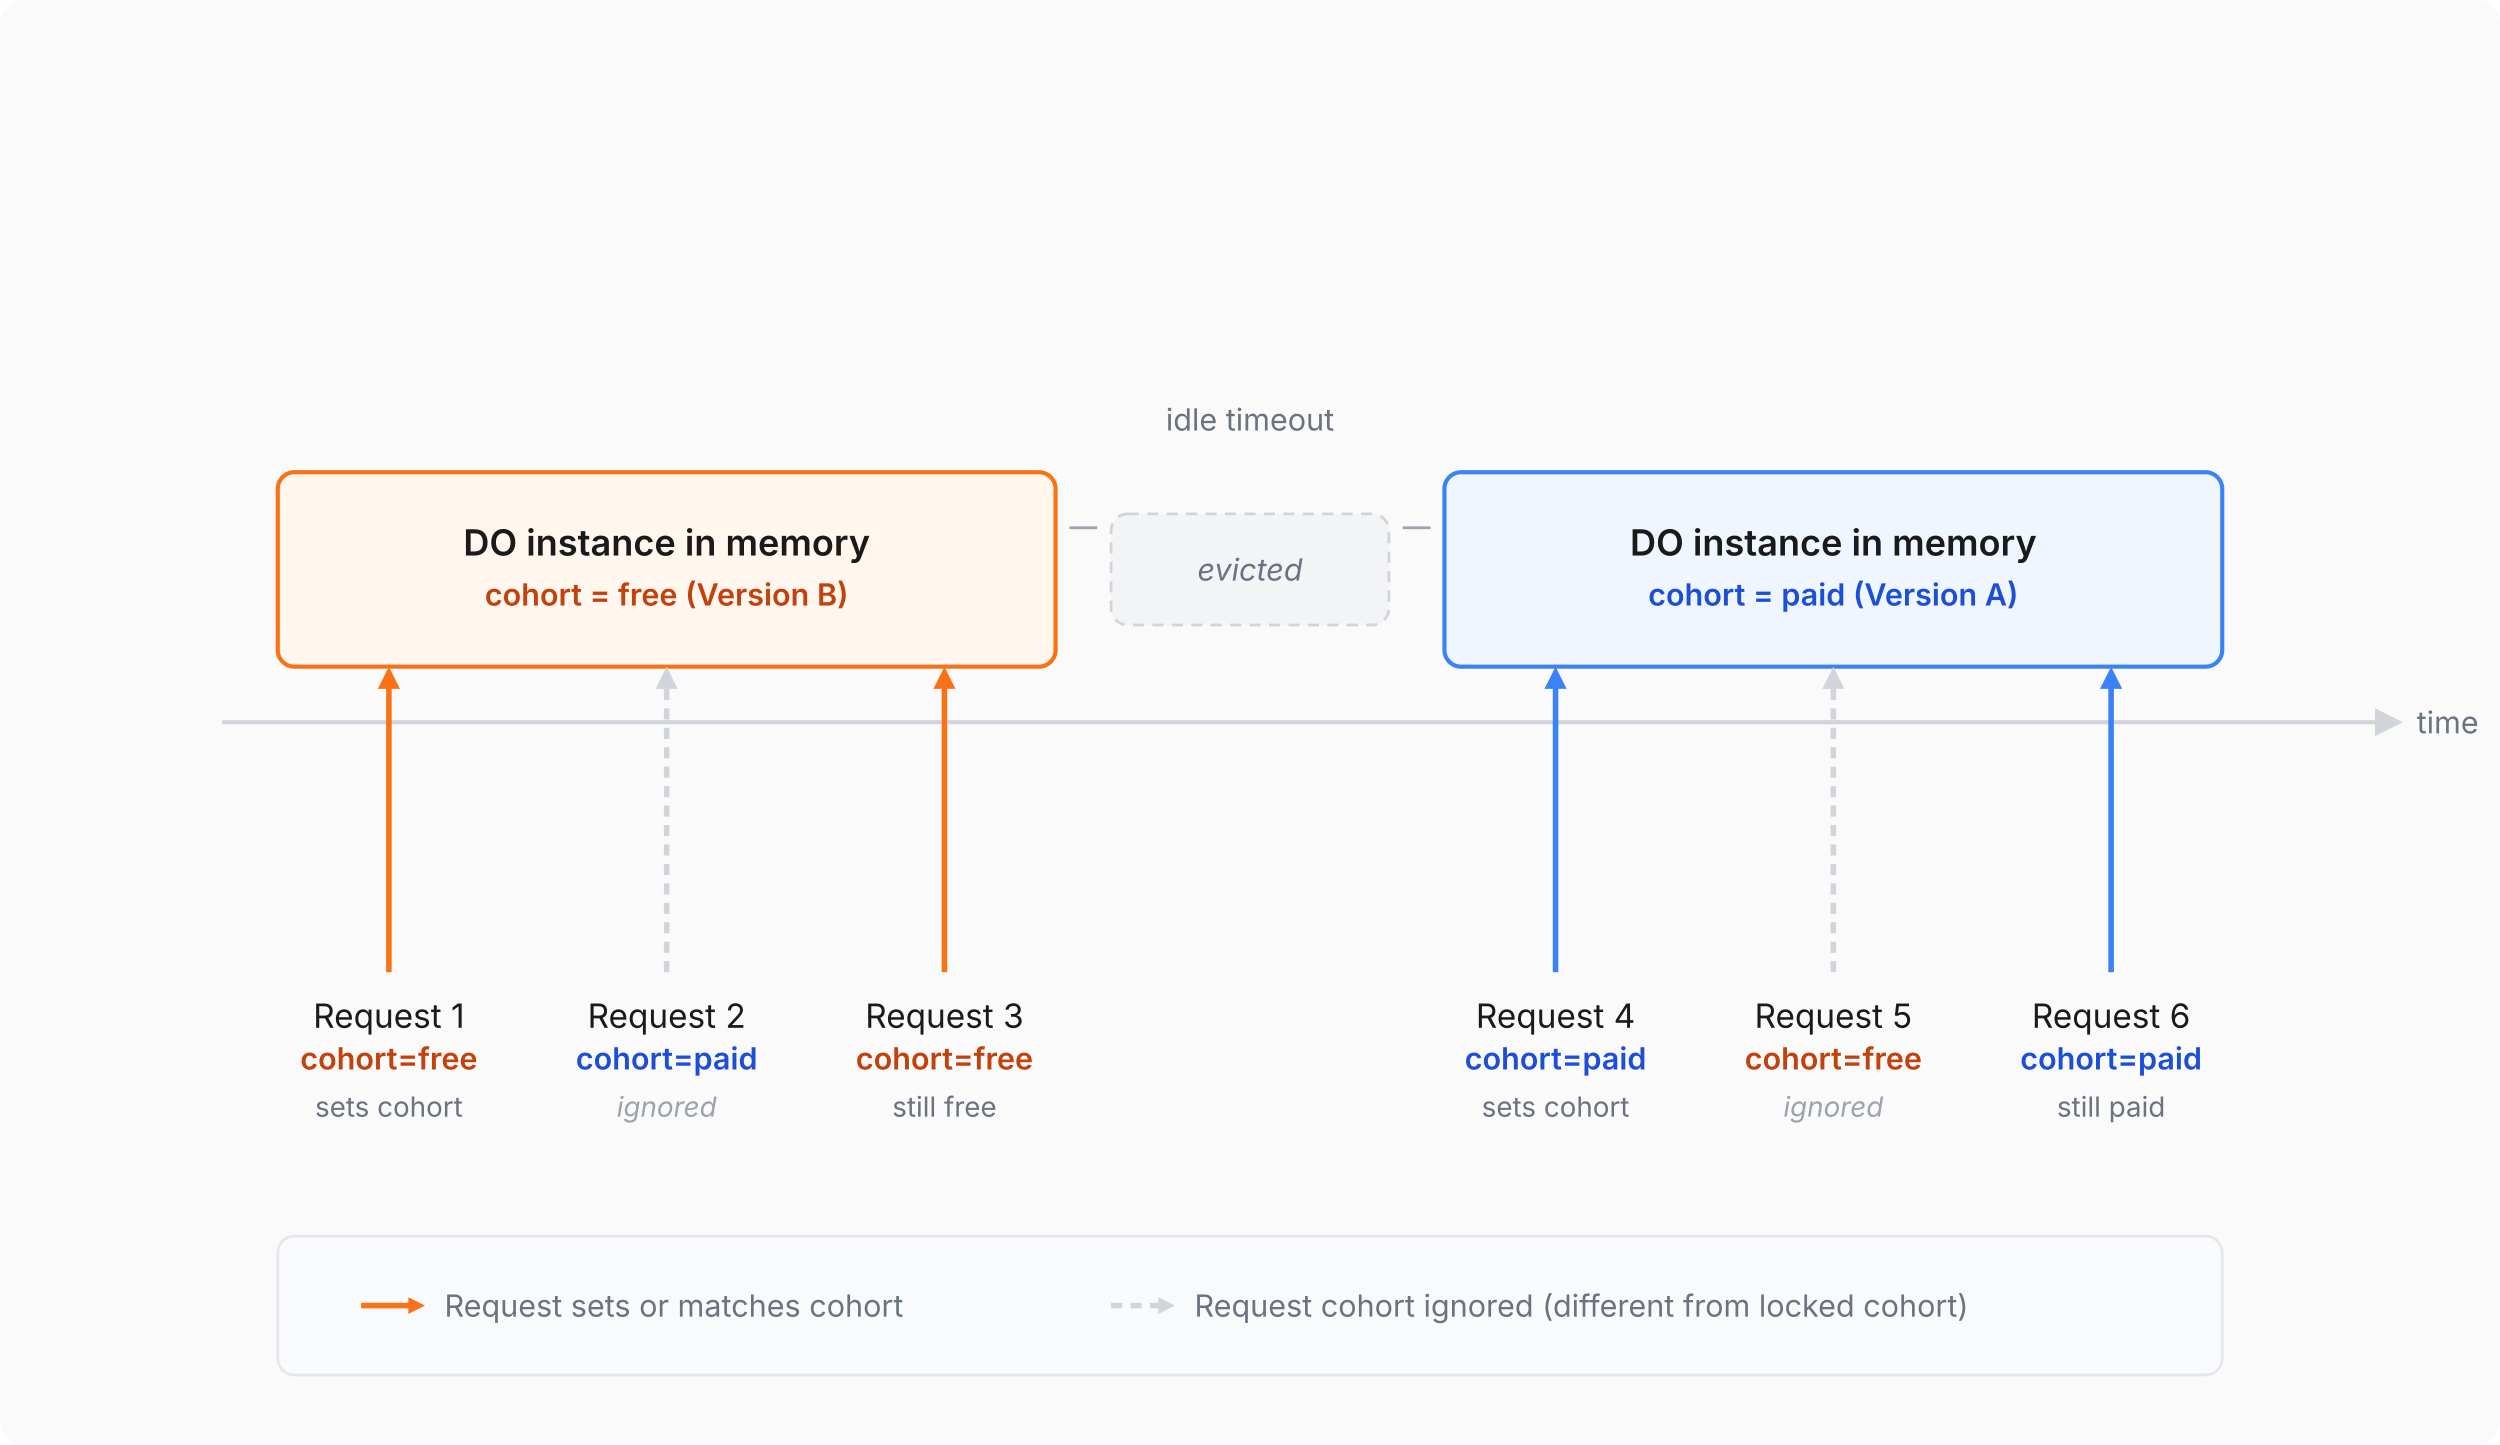
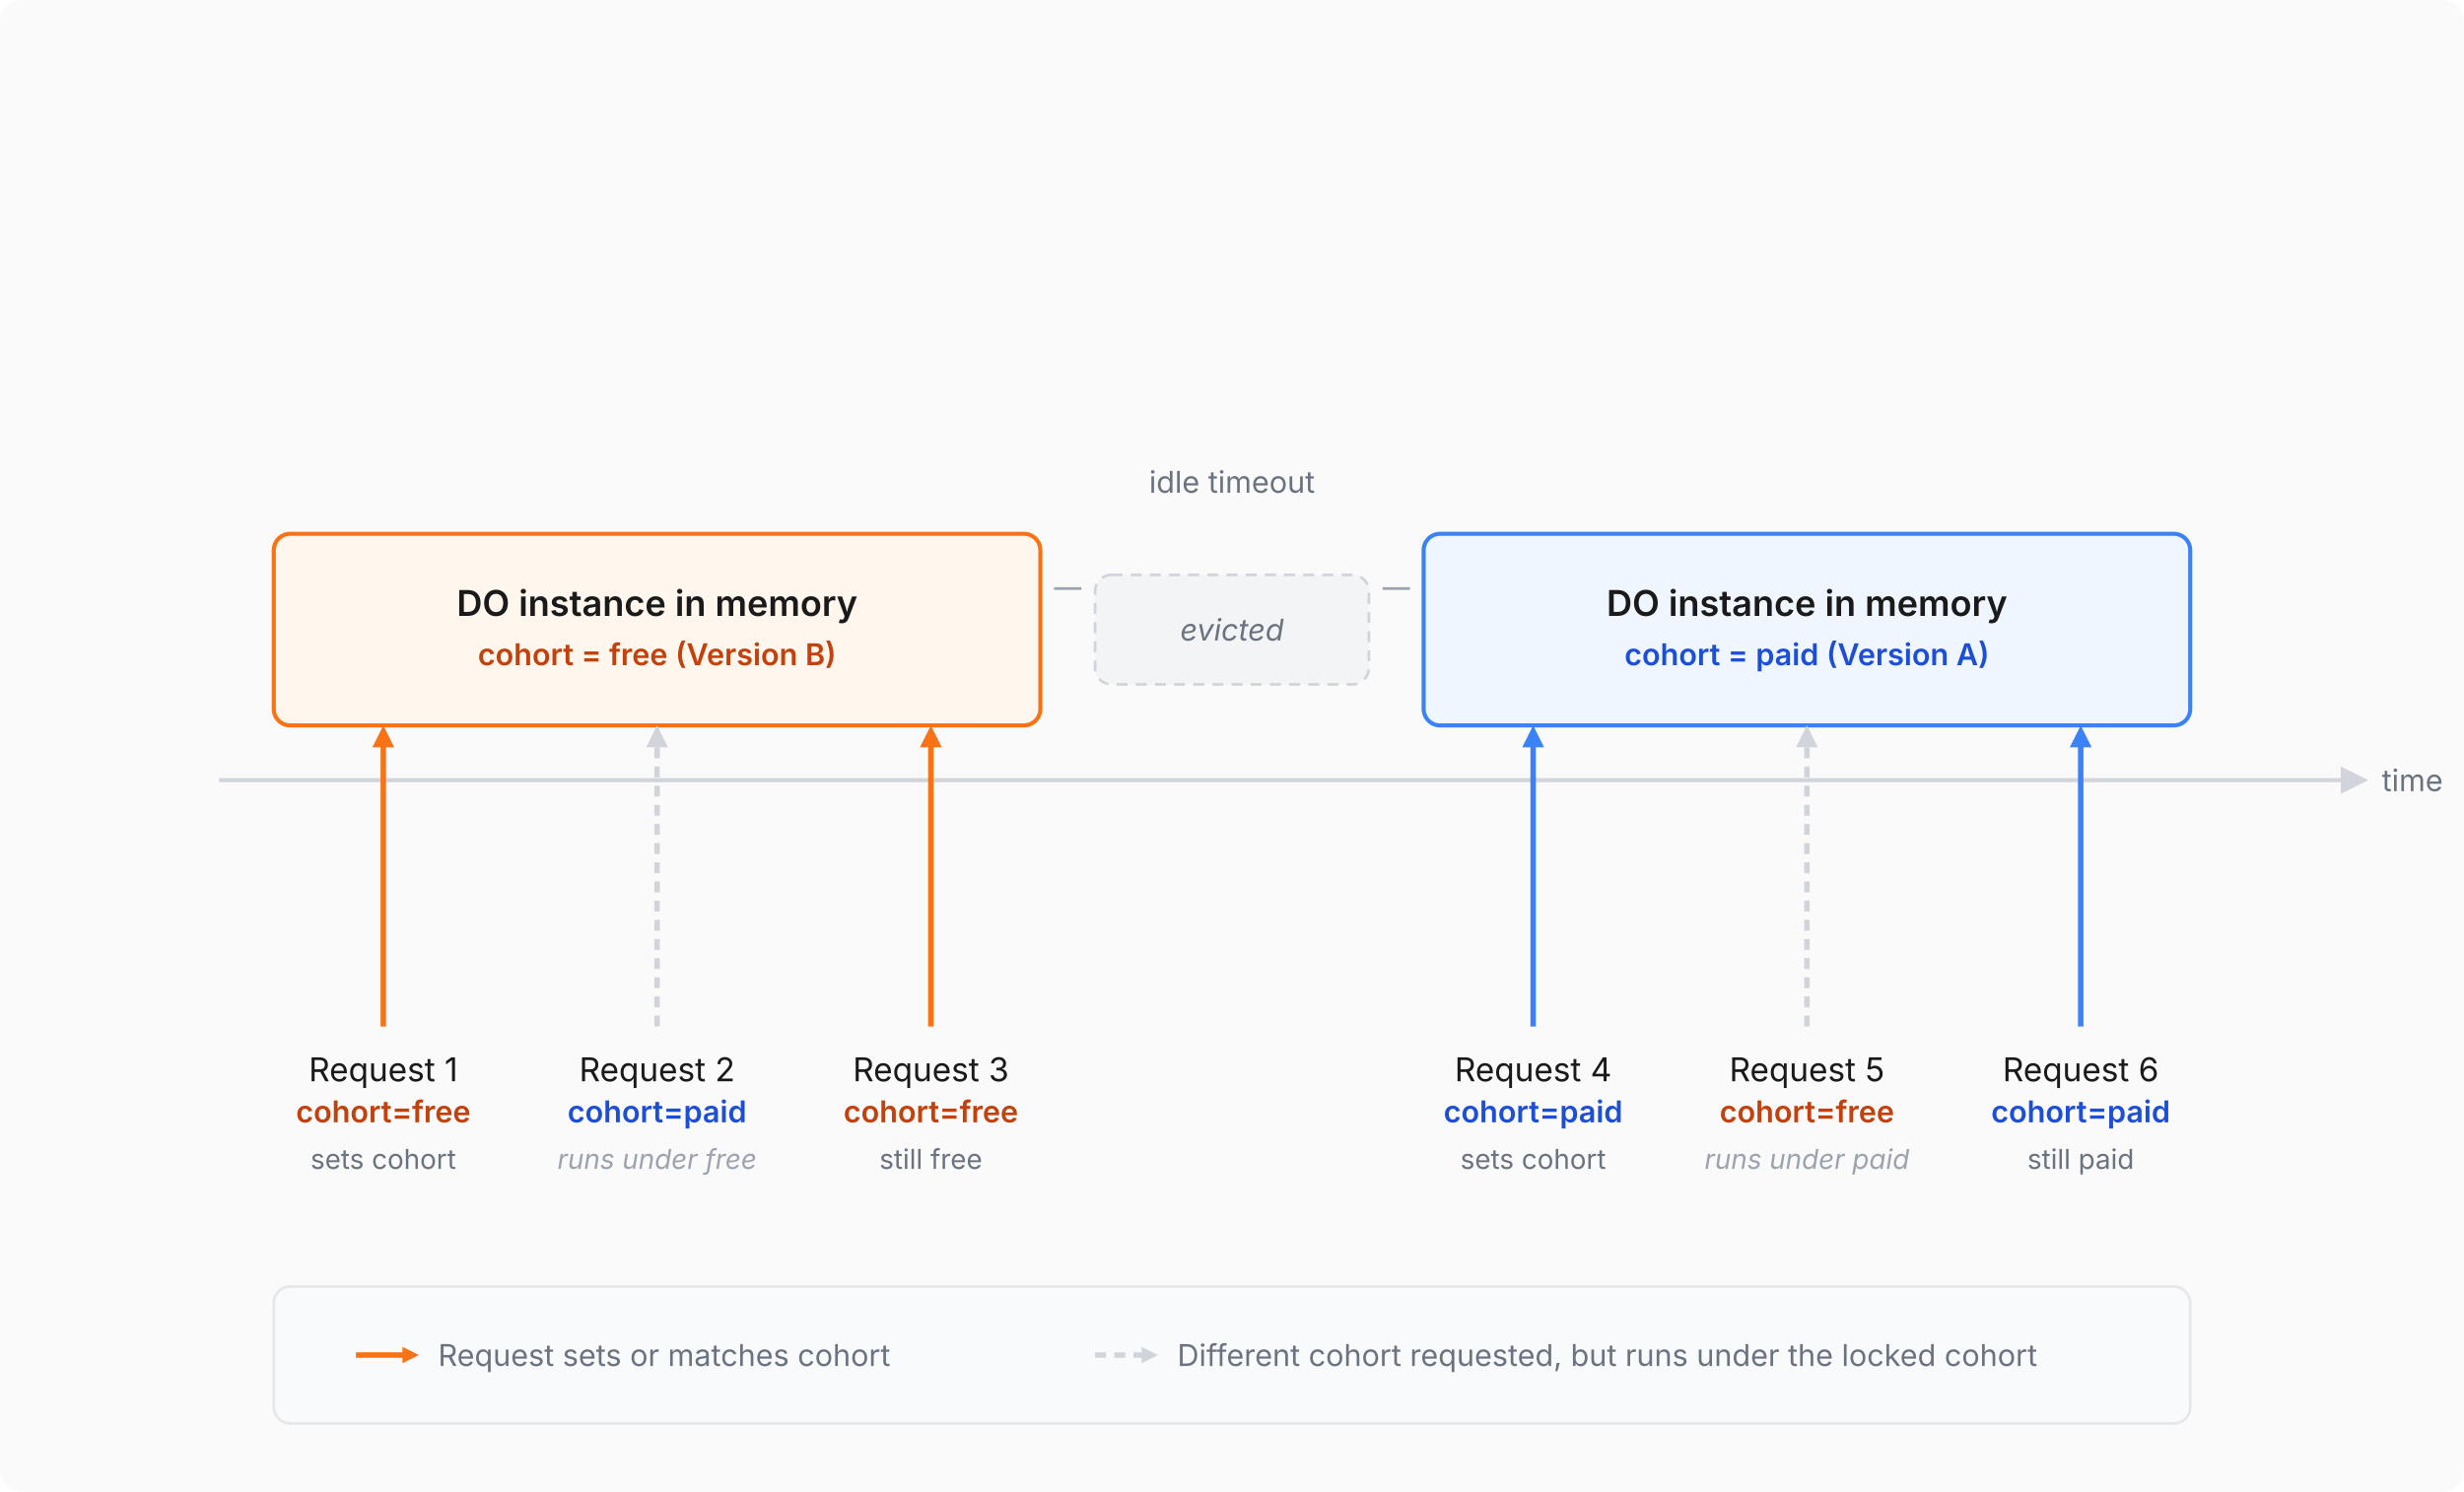
- <svg xmlns="http://www.w3.org/2000/svg" viewBox="0 0 900 520" fill="none">
+ <svg xmlns="http://www.w3.org/2000/svg" viewBox="0 0 900 545" fill="none">
  <style>
    text { font-family: -apple-system, BlinkMacSystemFont, 'Segoe UI', sans-serif; }
+     .heading { font-size: 14px; font-weight: 600; fill: #1a1a1a; }
    .title { font-size: 13px; font-weight: 600; fill: #1a1a1a; }
    .label { font-size: 12px; fill: #1a1a1a; }
    .sublabel { font-size: 11px; fill: #6b7280; }
    .cohort-free { font-size: 11px; font-weight: 600; fill: #c2410c; }
    .cohort-paid { font-size: 11px; font-weight: 600; fill: #1d4ed8; }
    .ignored { font-size: 10px; fill: #9ca3af; font-style: italic; }
    .evicted { font-size: 11px; fill: #6b7280; font-style: italic; }
    .arrow-label { font-size: 10px; fill: #6b7280; }
  </style>
-   <rect width="900" height="520" fill="#fafafa" rx="8" />
-   <line x1="80" y1="260" x2="860" y2="260" stroke="#d1d5db" stroke-width="1.5" />
-   <polygon points="855,255 865,260 855,265" fill="#d1d5db" />
-   <text x="870" y="264" class="sublabel">time</text>
-   <rect x="100" y="170" width="280" height="70" rx="6" fill="#fff7ed" stroke="#f97316" stroke-width="1.5" />
-   <text x="240" y="200" text-anchor="middle" class="title">DO instance in memory</text>
-   <text x="240" y="218" text-anchor="middle" class="cohort-free">cohort = free (Version B)</text>
-   <rect x="400" y="185" width="100" height="40" rx="6" fill="#f3f4f6" stroke="#d1d5db" stroke-width="1" stroke-dasharray="4 3" />
-   <text x="450" y="209" text-anchor="middle" class="evicted">evicted</text>
-   <rect x="520" y="170" width="280" height="70" rx="6" fill="#eff6ff" stroke="#3b82f6" stroke-width="1.5" />
-   <text x="660" y="200" text-anchor="middle" class="title">DO instance in memory</text>
-   <text x="660" y="218" text-anchor="middle" class="cohort-paid">cohort = paid (Version A)</text>
-   <line x1="140" y1="350" x2="140" y2="245" stroke="#f97316" stroke-width="2" />
-   <polygon points="136,248 140,240 144,248" fill="#f97316" />
-   <text x="140" y="370" text-anchor="middle" class="label">Request 1</text>
-   <text x="140" y="385" text-anchor="middle" class="cohort-free">cohort=free</text>
-   <text x="140" y="402" text-anchor="middle" class="arrow-label">sets cohort</text>
-   <line x1="240" y1="350" x2="240" y2="245" stroke="#d1d5db" stroke-width="2" stroke-dasharray="4 3" />
-   <polygon points="236,248 240,240 244,248" fill="#d1d5db" />
-   <text x="240" y="370" text-anchor="middle" class="label">Request 2</text>
-   <text x="240" y="385" text-anchor="middle" class="cohort-paid">cohort=paid</text>
-   <text x="240" y="402" text-anchor="middle" class="ignored">ignored</text>
-   <line x1="340" y1="350" x2="340" y2="245" stroke="#f97316" stroke-width="2" />
-   <polygon points="336,248 340,240 344,248" fill="#f97316" />
-   <text x="340" y="370" text-anchor="middle" class="label">Request 3</text>
-   <text x="340" y="385" text-anchor="middle" class="cohort-free">cohort=free</text>
-   <text x="340" y="402" text-anchor="middle" class="arrow-label">still free</text>
-   <line x1="560" y1="350" x2="560" y2="245" stroke="#3b82f6" stroke-width="2" />
-   <polygon points="556,248 560,240 564,248" fill="#3b82f6" />
-   <text x="560" y="370" text-anchor="middle" class="label">Request 4</text>
-   <text x="560" y="385" text-anchor="middle" class="cohort-paid">cohort=paid</text>
-   <text x="560" y="402" text-anchor="middle" class="arrow-label">sets cohort</text>
-   <line x1="660" y1="350" x2="660" y2="245" stroke="#d1d5db" stroke-width="2" stroke-dasharray="4 3" />
-   <polygon points="656,248 660,240 664,248" fill="#d1d5db" />
-   <text x="660" y="370" text-anchor="middle" class="label">Request 5</text>
-   <text x="660" y="385" text-anchor="middle" class="cohort-free">cohort=free</text>
-   <text x="660" y="402" text-anchor="middle" class="ignored">ignored</text>
-   <line x1="760" y1="350" x2="760" y2="245" stroke="#3b82f6" stroke-width="2" />
-   <polygon points="756,248 760,240 764,248" fill="#3b82f6" />
-   <text x="760" y="370" text-anchor="middle" class="label">Request 6</text>
-   <text x="760" y="385" text-anchor="middle" class="cohort-paid">cohort=paid</text>
-   <text x="760" y="402" text-anchor="middle" class="arrow-label">still paid</text>
-   <text x="450" y="155" text-anchor="middle" class="sublabel">idle timeout</text>
-   <line x1="385" y1="190" x2="395" y2="190" stroke="#9ca3af" stroke-width="1" />
-   <line x1="505" y1="190" x2="515" y2="190" stroke="#9ca3af" stroke-width="1" />
-   <rect x="100" y="445" width="700" height="50" rx="6" fill="#f9fafb" stroke="#e5e7eb" stroke-width="1" />
-   <line x1="130" y1="470" x2="150" y2="470" stroke="#f97316" stroke-width="2" />
-   <polygon points="147,467 153,470 147,473" fill="#f97316" />
-   <text x="160" y="474" class="sublabel">Request sets or matches cohort</text>
-   <line x1="400" y1="470" x2="420" y2="470" stroke="#d1d5db" stroke-width="2" stroke-dasharray="4 3" />
-   <polygon points="417,467 423,470 417,473" fill="#d1d5db" />
-   <text x="430" y="474" class="sublabel">Request cohort ignored (different from locked cohort)</text>
+   <rect width="900" height="545" fill="#fafafa" rx="8" />
+   <line x1="80" y1="285" x2="860" y2="285" stroke="#d1d5db" stroke-width="1.5" />
+   <polygon points="855,280 865,285 855,290" fill="#d1d5db" />
+   <text x="870" y="289" class="sublabel">time</text>
+   <rect x="100" y="195" width="280" height="70" rx="6" fill="#fff7ed" stroke="#f97316" stroke-width="1.5" />
+   <text x="240" y="225" text-anchor="middle" class="title">DO instance in memory</text>
+   <text x="240" y="243" text-anchor="middle" class="cohort-free">cohort = free (Version B)</text>
+   <rect x="400" y="210" width="100" height="40" rx="6" fill="#f3f4f6" stroke="#d1d5db" stroke-width="1" stroke-dasharray="4 3" />
+   <text x="450" y="234" text-anchor="middle" class="evicted">evicted</text>
+   <rect x="520" y="195" width="280" height="70" rx="6" fill="#eff6ff" stroke="#3b82f6" stroke-width="1.5" />
+   <text x="660" y="225" text-anchor="middle" class="title">DO instance in memory</text>
+   <text x="660" y="243" text-anchor="middle" class="cohort-paid">cohort = paid (Version A)</text>
+   <line x1="140" y1="375" x2="140" y2="270" stroke="#f97316" stroke-width="2" />
+   <polygon points="136,273 140,265 144,273" fill="#f97316" />
+   <text x="140" y="395" text-anchor="middle" class="label">Request 1</text>
+   <text x="140" y="410" text-anchor="middle" class="cohort-free">cohort=free</text>
+   <text x="140" y="427" text-anchor="middle" class="arrow-label">sets cohort</text>
+   <line x1="240" y1="375" x2="240" y2="270" stroke="#d1d5db" stroke-width="2" stroke-dasharray="4 3" />
+   <polygon points="236,273 240,265 244,273" fill="#d1d5db" />
+   <text x="240" y="395" text-anchor="middle" class="label">Request 2</text>
+   <text x="240" y="410" text-anchor="middle" class="cohort-paid">cohort=paid</text>
+   <text x="240" y="427" text-anchor="middle" class="ignored">runs under free</text>
+   <line x1="340" y1="375" x2="340" y2="270" stroke="#f97316" stroke-width="2" />
+   <polygon points="336,273 340,265 344,273" fill="#f97316" />
+   <text x="340" y="395" text-anchor="middle" class="label">Request 3</text>
+   <text x="340" y="410" text-anchor="middle" class="cohort-free">cohort=free</text>
+   <text x="340" y="427" text-anchor="middle" class="arrow-label">still free</text>
+   <line x1="560" y1="375" x2="560" y2="270" stroke="#3b82f6" stroke-width="2" />
+   <polygon points="556,273 560,265 564,273" fill="#3b82f6" />
+   <text x="560" y="395" text-anchor="middle" class="label">Request 4</text>
+   <text x="560" y="410" text-anchor="middle" class="cohort-paid">cohort=paid</text>
+   <text x="560" y="427" text-anchor="middle" class="arrow-label">sets cohort</text>
+   <line x1="660" y1="375" x2="660" y2="270" stroke="#d1d5db" stroke-width="2" stroke-dasharray="4 3" />
+   <polygon points="656,273 660,265 664,273" fill="#d1d5db" />
+   <text x="660" y="395" text-anchor="middle" class="label">Request 5</text>
+   <text x="660" y="410" text-anchor="middle" class="cohort-free">cohort=free</text>
+   <text x="660" y="427" text-anchor="middle" class="ignored">runs under paid</text>
+   <line x1="760" y1="375" x2="760" y2="270" stroke="#3b82f6" stroke-width="2" />
+   <polygon points="756,273 760,265 764,273" fill="#3b82f6" />
+   <text x="760" y="395" text-anchor="middle" class="label">Request 6</text>
+   <text x="760" y="410" text-anchor="middle" class="cohort-paid">cohort=paid</text>
+   <text x="760" y="427" text-anchor="middle" class="arrow-label">still paid</text>
+   <text x="450" y="180" text-anchor="middle" class="sublabel">idle timeout</text>
+   <line x1="385" y1="215" x2="395" y2="215" stroke="#9ca3af" stroke-width="1" />
+   <line x1="505" y1="215" x2="515" y2="215" stroke="#9ca3af" stroke-width="1" />
+   <rect x="100" y="470" width="700" height="50" rx="6" fill="#f9fafb" stroke="#e5e7eb" stroke-width="1" />
+   <line x1="130" y1="495" x2="150" y2="495" stroke="#f97316" stroke-width="2" />
+   <polygon points="147,492 153,495 147,498" fill="#f97316" />
+   <text x="160" y="499" class="sublabel">Request sets or matches cohort</text>
+   <line x1="400" y1="495" x2="420" y2="495" stroke="#d1d5db" stroke-width="2" stroke-dasharray="4 3" />
+   <polygon points="417,492 423,495 417,498" fill="#d1d5db" />
+   <text x="430" y="499" class="sublabel">Different cohort requested, but runs under the locked cohort</text>
</svg>
